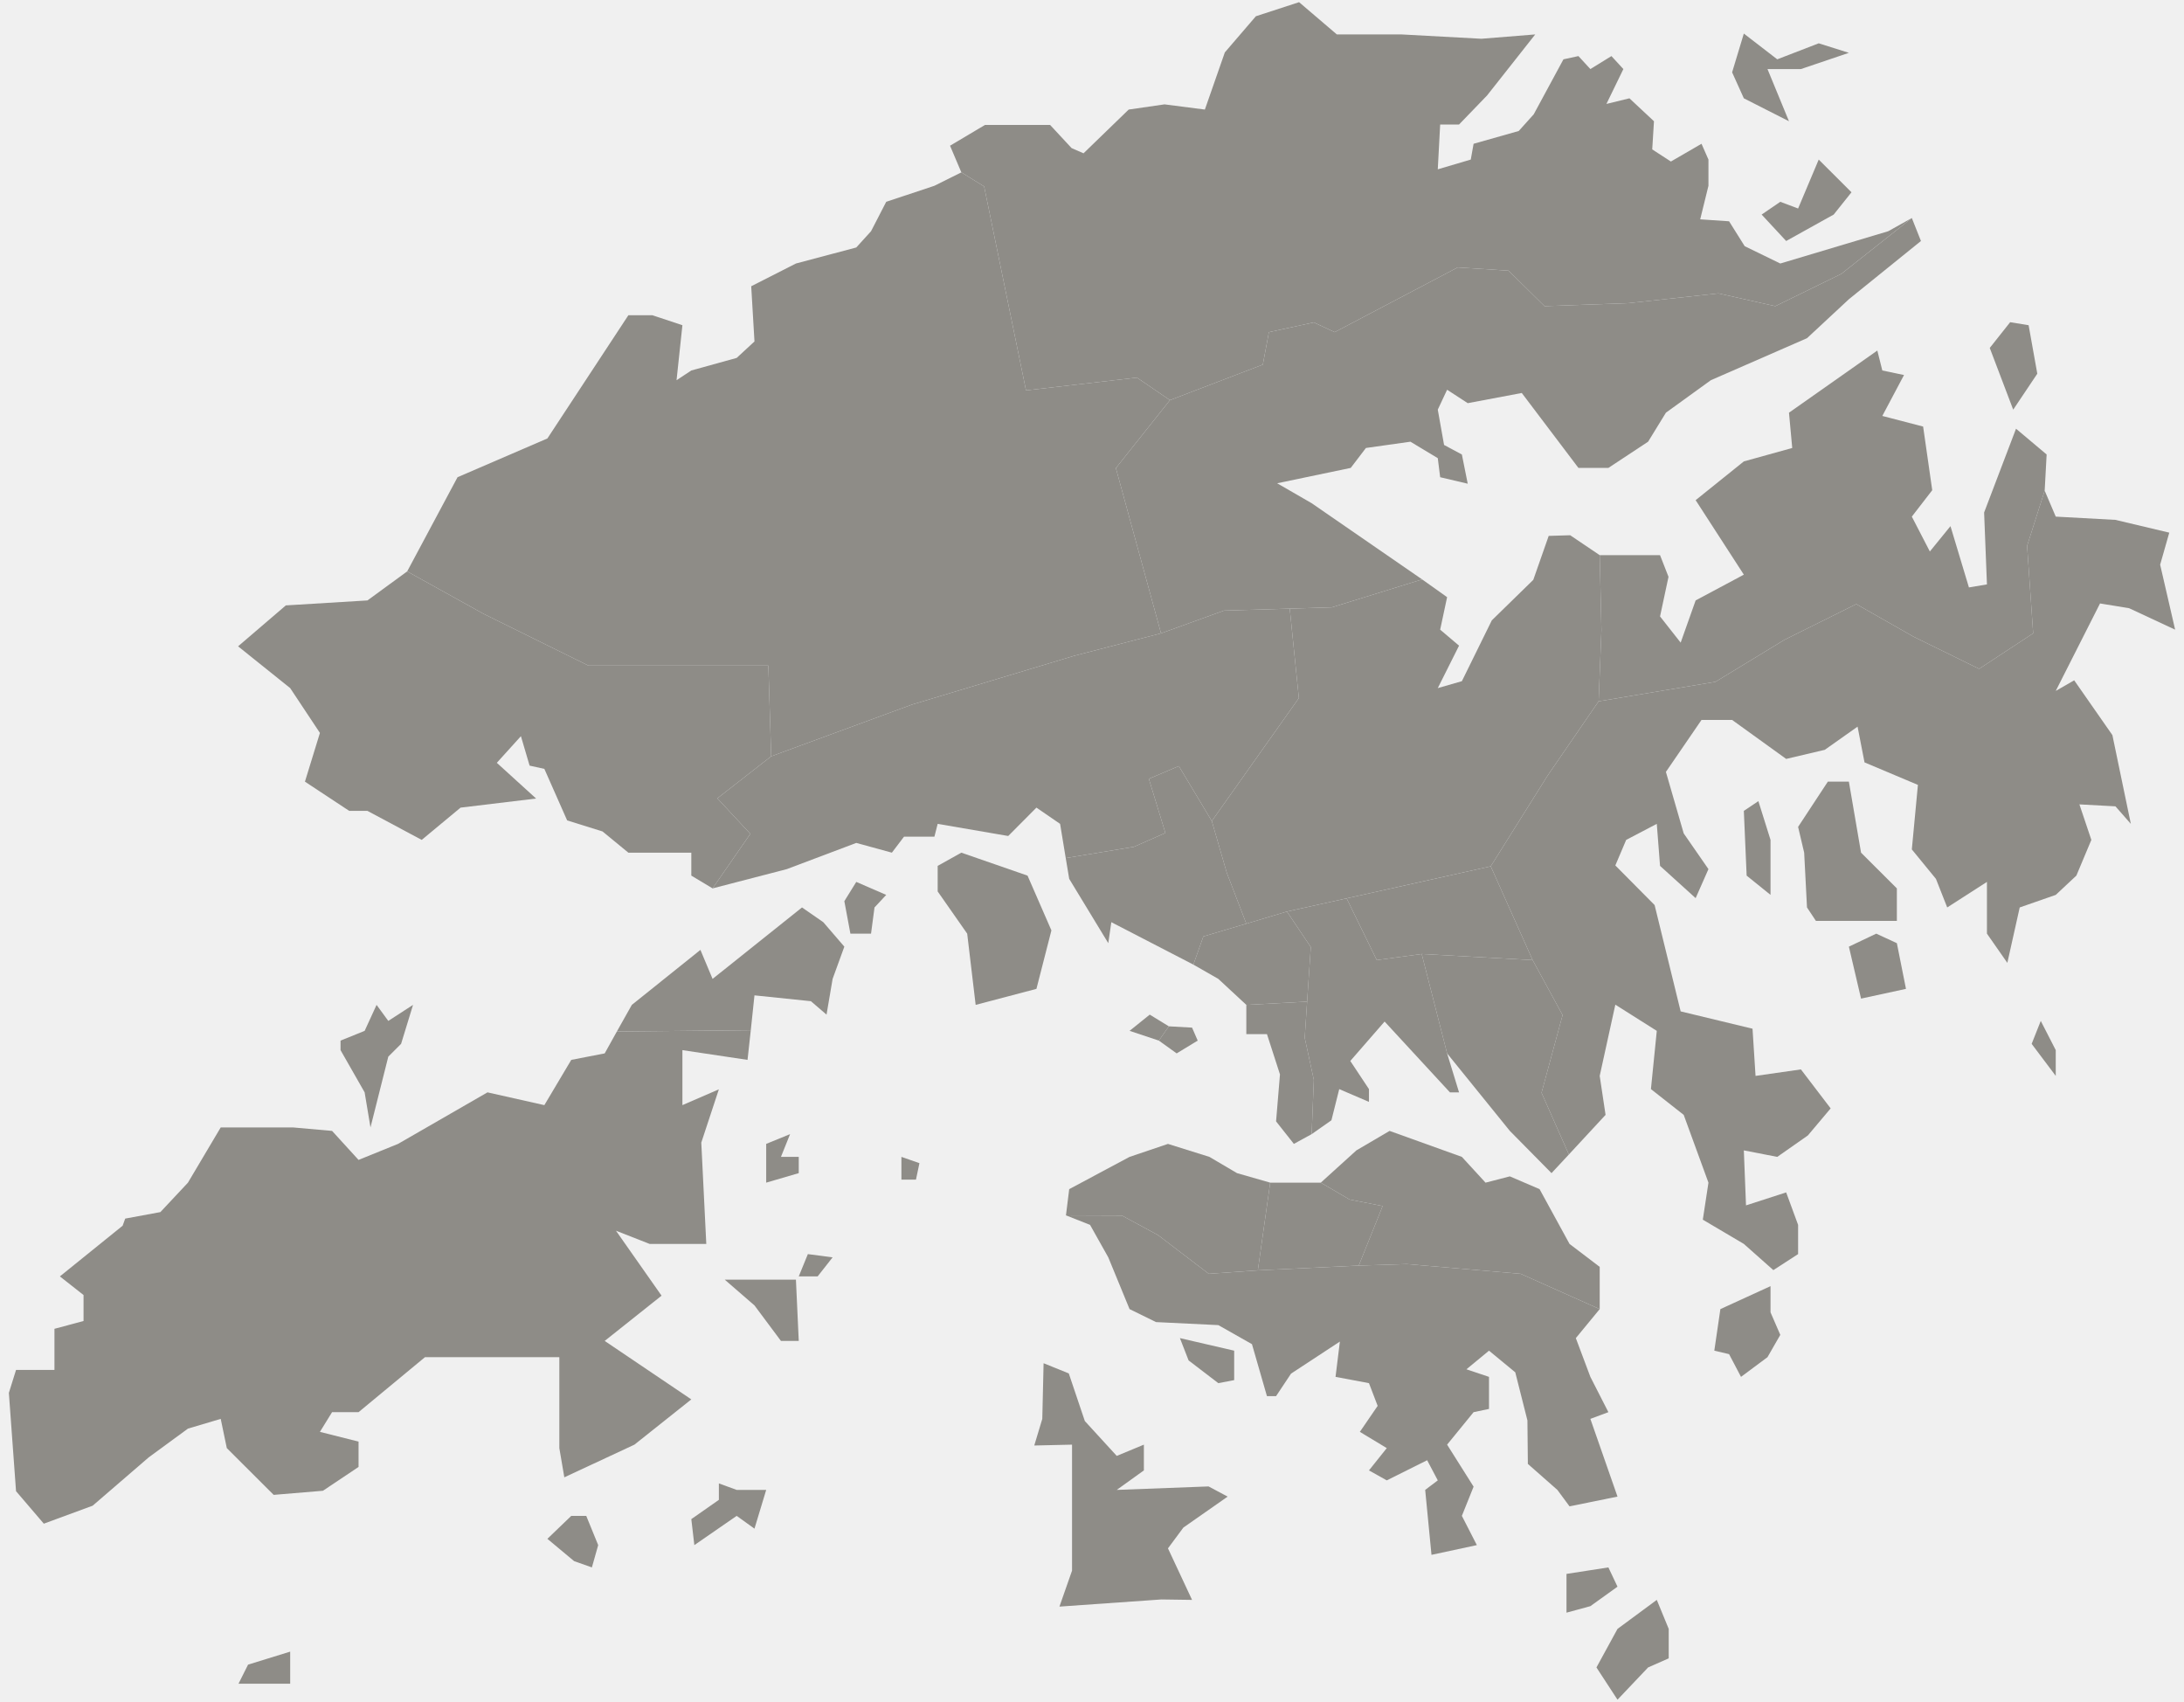
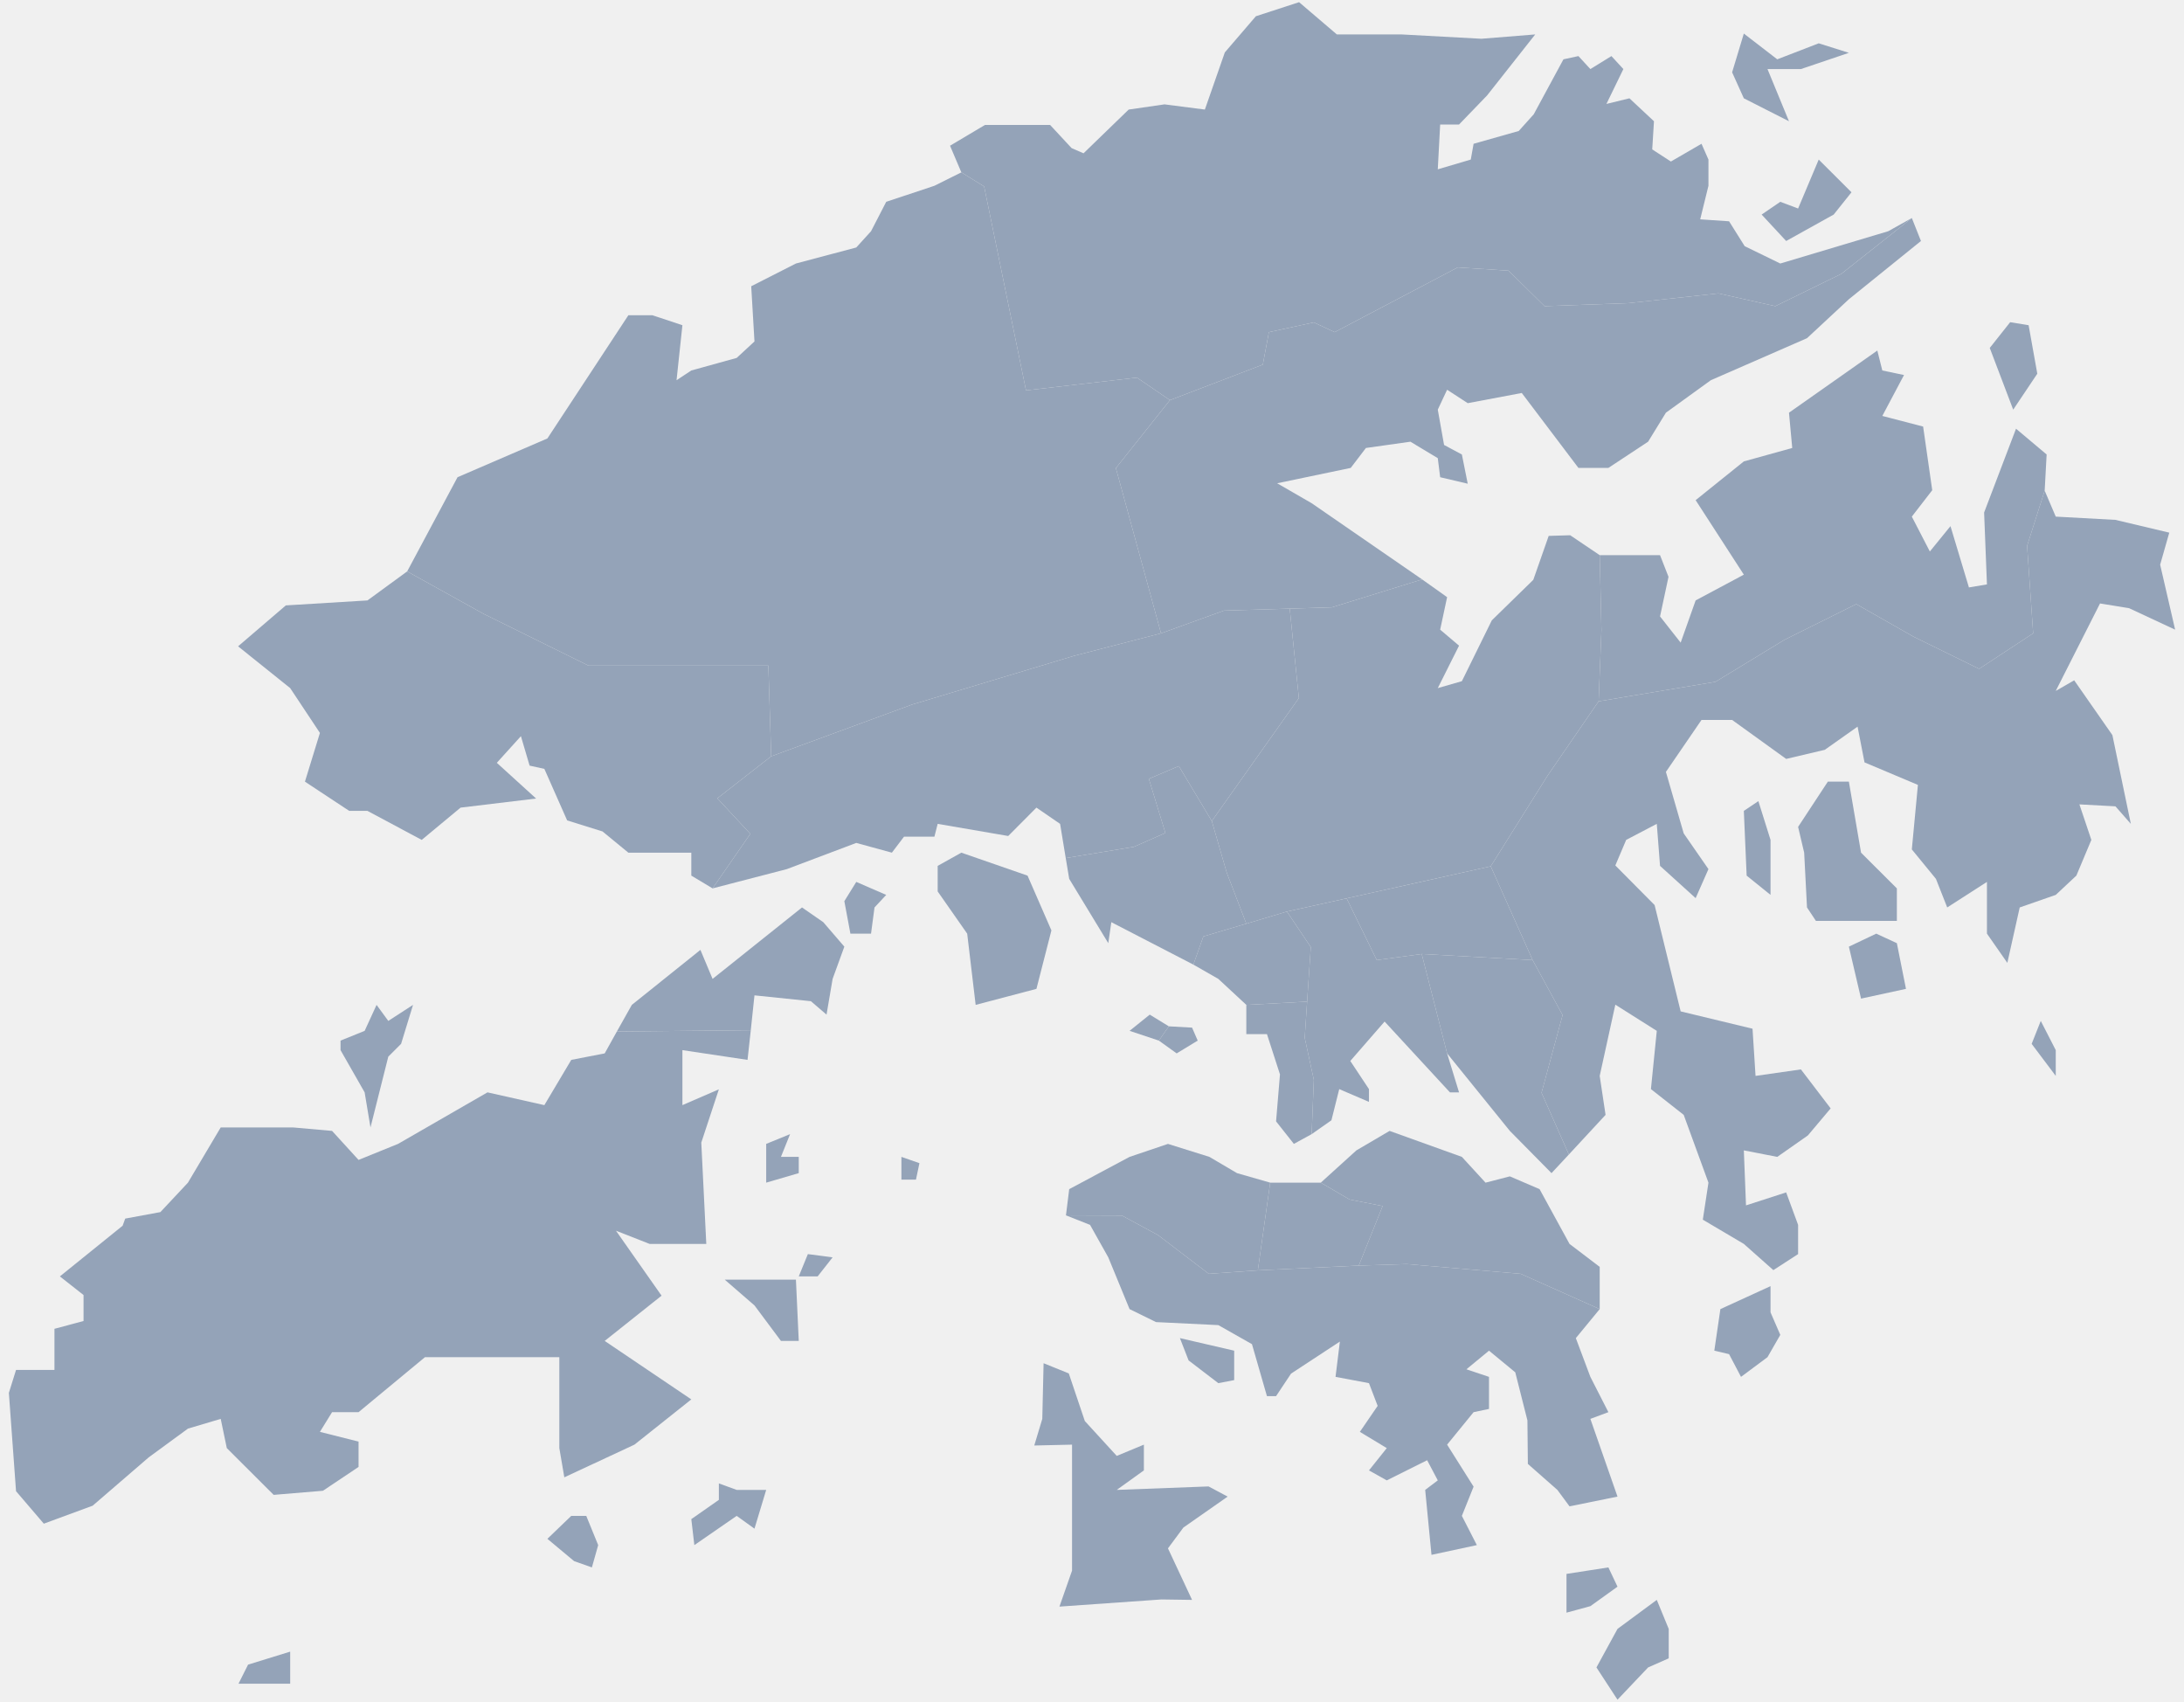
<svg xmlns="http://www.w3.org/2000/svg" width="163" height="127" viewBox="0 0 163 127" fill="none">
  <g id="hk 1" clip-path="url(#clip0_9_174)">
-     <path id="HKG5153" d="M94.8 88.254L93.877 94.798L90.216 95.056L86.425 92.164L83.736 90.71L79.556 90.694L79.799 88.738L84.303 86.331L87.17 85.362L90.264 86.331L92.322 87.543L94.8 88.254Z" fill="#8E8C87" />
-     <path id="HKG5154" d="M101.41 94.442L93.877 94.798L94.8 88.254H98.575L100.729 89.514L103.192 89.999L101.41 94.442Z" fill="#8E8C87" />
-     <path id="HKG5155" d="M119.392 97.69L113.495 95.056L104.99 94.329L101.41 94.442L103.192 89.999L100.729 89.514L98.575 88.254L101.232 85.846L103.71 84.392L109.105 86.331L110.871 88.254L112.685 87.785L114.904 88.738L117.14 92.826L119.392 94.539V97.69Z" fill="#8E8C87" />
-     <path id="HKG5156" d="M92.111 102.99L90.928 103.216L88.709 101.519L88.061 99.855L92.111 100.792V102.99ZM93.877 94.798L101.41 94.442L104.99 94.329L113.495 95.056L119.392 97.69L117.61 99.855L118.695 102.747L120.04 105.381L118.695 105.882L120.72 111.682L117.14 112.41L116.233 111.182L114.03 109.243L113.997 105.995L113.09 102.408L111.13 100.792L109.445 102.182L111.13 102.747V105.139L109.98 105.381L108.003 107.805L109.98 110.939L109.105 113.12L110.223 115.302L106.837 116.029L106.367 111.182L107.307 110.471L106.513 108.968L103.5 110.471L102.171 109.727L103.5 108.063L101.491 106.851L102.819 104.912L102.171 103.216L99.676 102.747L100 100.113L96.355 102.505L95.238 104.185H94.557L93.439 100.307L90.928 98.885L86.279 98.659L84.303 97.69L82.715 93.828L81.354 91.404L79.556 90.694L83.736 90.71L86.425 92.164L90.216 95.056L93.877 94.798Z" fill="#8E8C87" />
-     <path id="HKG5157" d="M97.894 84.634L96.566 85.361L95.238 83.681L95.529 80.175L94.557 77.169H93.018V74.988L97.554 74.746L97.376 77.444L98.056 80.579L97.894 84.634Z" fill="#8E8C87" />
-     <path id="HKG5158" d="M106.108 71.191L108.003 78.608L108.894 81.516H108.214L103.338 76.232L100.778 79.173L102.171 81.274V82.227L99.952 81.274L99.369 83.6L97.894 84.634L98.056 80.579L97.376 77.444L97.554 74.746L97.83 70.674L96.048 68.024L100.503 67.039L102.754 71.644L106.108 71.191Z" fill="#8E8C87" />
-     <path id="HKG5159" d="M87.235 76.588L88.968 76.685L89.389 77.654L87.818 78.608L86.49 77.654L87.235 76.588ZM97.554 74.746L93.018 74.988L90.928 73.049L89.065 71.983L89.811 69.882L93.018 68.929L96.048 68.024L97.83 70.674L97.554 74.746Z" fill="#8E8C87" />
-     <path id="HKG5160" d="M114.386 71.644L106.108 71.191L102.754 71.644L100.503 67.039L111.259 64.647L114.386 71.644Z" fill="#8E8C87" />
-     <path id="HKG5161" d="M114.386 71.644L116.622 75.748L115.05 81.548L117.091 86.153L115.795 87.543L112.685 84.392L108.003 78.608L106.108 71.191L114.386 71.644Z" fill="#8E8C87" />
-     <path id="HKG5162" d="M132.141 95.977V97.932L132.87 99.613L131.914 101.277L129.938 102.747L129.047 101.051L127.945 100.792L128.399 97.69L132.141 95.977ZM153.428 80.288L151.63 77.897L152.31 76.184L153.428 78.365V80.288ZM142.25 73.793L138.897 74.52L137.989 70.642L140.031 69.672L141.57 70.383L142.25 73.793ZM132.141 62.676V66.78L130.359 65.342L130.149 60.511L131.234 59.784L132.141 62.676ZM141.57 68.719H135.527L134.863 67.717L134.652 63.629L134.199 61.706L136.418 58.33H137.989L138.897 63.629L141.57 66.295V68.719ZM117.091 86.153L115.05 81.548L116.622 75.748L114.386 71.644L111.259 64.647L115.504 57.877L119.311 52.335L128.026 50.881L133.178 47.746L138.54 45.08L142.801 47.504L147.709 49.911L151.743 47.261L151.29 40.734L152.602 36.614L153.428 38.552L157.883 38.795L161.901 39.748L161.22 42.139L162.338 46.987L158.904 45.387L156.733 45.032L153.428 51.559L154.805 50.768L157.656 54.856L159.033 61.48L157.883 60.172L155.194 60.026L156.085 62.676L154.967 65.342L153.428 66.78L150.739 67.717L149.815 71.853L148.293 69.672V65.811L145.328 67.717L144.486 65.584L142.687 63.387L143.141 58.572L139.156 56.892L138.637 54.225L136.191 55.954L133.308 56.633L129.274 53.724H126.99L124.333 57.602L125.661 62.191L127.508 64.857L126.552 67.022L123.895 64.615L123.652 61.48L121.368 62.676L120.558 64.583L123.49 67.539L125.434 75.473L130.797 76.766L131.023 80.288L134.409 79.803L136.629 82.712L134.928 84.731L132.643 86.331L130.149 85.846L130.311 89.95L133.308 88.981L134.199 91.404V93.586L132.352 94.781L130.149 92.826L127.087 91.017L127.508 88.254L125.661 83.196L123.215 81.273L123.652 76.927L120.558 74.972L119.392 80.288L119.829 83.196L117.091 86.153Z" fill="#8E8C87" />
-     <path id="HKG5163" d="M119.392 41.428L119.521 47.019L119.311 52.335L115.504 57.877L111.259 64.647L100.503 67.038L96.048 68.024L93.018 68.929L91.56 65.132L90.442 61.27L96.939 52.093L96.258 45.419L99.401 45.322L106.14 43.238L108.003 44.563L107.485 46.987L108.894 48.182L107.307 51.349L109.105 50.832L111.34 46.292L114.435 43.27L115.585 39.99L117.189 39.942L119.392 41.428Z" fill="#8E8C87" />
-     <path id="HKG5164" d="M87.235 76.588L86.49 77.654L84.303 76.927L85.809 75.715L87.235 76.588ZM77.353 73.793L72.817 74.988L72.185 69.672L69.982 66.522V64.615L71.748 63.629L76.689 65.342L78.471 69.43L77.353 73.793ZM93.018 68.929L89.811 69.882L89.065 71.983L82.942 68.816L82.715 70.383L79.799 65.584L79.54 64.033L84.627 63.193L86.976 62.159L85.744 58.119L87.98 57.166L90.442 61.27L91.56 65.132L93.018 68.929Z" fill="#8E8C87" />
-     <path id="HKG5165" d="M56.034 76.879L46.038 76.975L47.156 74.988L52.275 70.884L53.182 73.049L59.857 67.717L61.444 68.816L63.016 70.642L62.141 73.049L61.687 75.715L60.521 74.713L56.309 74.277L56.034 76.879ZM65.008 69.672H63.469L63.016 67.249L63.907 65.811L66.142 66.78L65.268 67.717L65.008 69.672ZM90.442 61.27L87.98 57.166L85.744 58.119L86.976 62.159L84.627 63.193L79.54 64.033L79.119 61.48L77.353 60.268L75.247 62.385L69.982 61.48L69.739 62.434H67.471L66.564 63.629L63.907 62.902L58.723 64.857L53.182 66.295L56.001 62.224L53.539 59.574L57.556 56.439L68.07 52.577L80.155 48.942L86.652 47.261L91.35 45.565L96.258 45.419L96.939 52.093L90.442 61.27Z" fill="#8E8C87" />
-     <path id="HKG5166" d="M57.556 56.439L53.539 59.574L56.001 62.224L53.182 66.295L51.595 65.342V63.629H46.897L44.969 62.046L42.328 61.222L40.627 57.376L39.526 57.134L38.878 54.936L37.08 56.924L40.012 59.59L34.374 60.268L31.474 62.676L27.424 60.511H26.064L22.759 58.33L23.877 54.694L21.657 51.349L17.769 48.231L21.333 45.177L27.424 44.806L30.389 42.64L36.091 45.807L43.916 49.669H57.346L57.556 56.439Z" fill="#8E8C87" />
-     <path id="HKG5167" d="M87.316 29.86L83.282 34.933L86.652 47.261L80.155 48.942L68.07 52.577L57.556 56.439L57.346 49.669H43.916L36.091 45.807L30.389 42.64L34.147 35.612L40.854 32.719L46.897 23.526H48.695L50.931 24.269L50.493 28.373L51.595 27.646L54.981 26.709L56.309 25.481L56.066 21.361L59.403 19.664L63.907 18.468L65.008 17.256L66.142 15.059L69.739 13.863L71.748 12.862L73.449 13.912L76.575 29.132L84.853 28.179L87.316 29.86Z" fill="#8E8C87" />
-     <path id="HKG5168" d="M138.184 14.348L136.855 16.012L133.308 17.984L131.477 16.012L132.87 15.059L134.199 15.56L135.738 11.908L138.184 14.348ZM130.149 2.504L132.643 4.427L135.738 3.232L137.989 3.942L134.409 5.154H131.914L133.518 9.048L130.149 7.336L129.274 5.397L130.149 2.504ZM142.687 16.271L137.422 20.439L132.498 22.847L128.253 21.894L121.546 22.621L115.277 22.847L112.588 20.197L108.797 19.955L99.612 24.786L98.056 24.059L94.703 24.786L94.249 27.21L87.316 29.86L84.853 28.179L76.575 29.132L73.449 13.912L71.748 12.862L70.905 10.874L73.513 9.323H78.373L79.977 11.052L80.868 11.44L84.238 8.176L86.911 7.788L89.924 8.176L91.414 3.91L93.731 1.212L96.955 0.162L99.774 2.569H104.601L110.563 2.892L114.58 2.569L110.984 7.126L108.894 9.291H107.485L107.307 12.635L109.769 11.908L109.98 10.729L113.349 9.775L114.467 8.531L116.686 4.427L117.804 4.185L118.695 5.154L120.267 4.185L121.158 5.154L119.894 7.756L121.611 7.336L123.442 9.048L123.312 11.149L124.705 12.054L126.99 10.729L127.508 11.908V13.863L126.892 16.368L129.047 16.513L130.213 18.371L132.87 19.664L140.922 17.256L142.687 16.271Z" fill="#8E8C87" />
-     <path id="HKG5169" d="M152.602 36.614L151.29 40.734L151.743 47.261L147.709 49.911L142.801 47.504L138.54 45.08L133.178 47.746L128.026 50.881L119.311 52.335L119.521 47.019L119.392 41.428H123.895L124.527 43.044L123.895 46.001L125.434 47.956L126.552 44.806L130.149 42.883L126.552 37.324L130.149 34.432L133.761 33.43L133.518 30.797L140.112 26.159L140.484 27.646L142.104 27.985L140.484 31.039L143.53 31.831L144.21 36.581L142.687 38.552L144.032 41.154L145.571 39.263L146.948 43.836L148.293 43.61L148.082 38.245L150.463 31.992L152.748 33.915L152.602 36.614ZM152.051 27.888L150.253 30.57L148.503 25.965L150.026 24.043L151.403 24.269L152.051 27.888ZM106.14 43.238L99.401 45.322L96.258 45.419L91.35 45.565L86.652 47.261L83.282 34.933L87.316 29.86L94.249 27.21L94.703 24.786L98.056 24.059L99.612 24.786L108.797 19.955L112.588 20.197L115.277 22.847L121.546 22.621L128.253 21.894L132.498 22.847L137.422 20.44L142.687 16.271L143.368 17.984L137.989 22.33L134.863 25.238L127.686 28.373L124.333 30.797L123.004 32.962L120.04 34.917H117.804L113.576 29.326L109.542 30.086L108.003 29.084L107.307 30.57L107.776 33.204L109.105 33.915L109.542 36.096L107.485 35.612L107.307 34.19L105.265 32.962L101.944 33.43L100.81 34.917L95.319 36.064L97.894 37.551L106.14 43.238Z" fill="#8E8C87" />
-     <path id="HKG5170" d="M19.584 125.643H17.802L18.514 124.221L21.657 123.251V125.643H19.584ZM123.004 124.431L120.72 126.838L119.149 124.431L120.72 121.555L123.652 119.39L124.543 121.555V123.752L123.004 124.431ZM118.695 119.858L116.913 120.343V117.451L120.04 116.966L120.72 118.404L118.695 119.858ZM44.645 115.302L44.175 116.966L42.847 116.497L40.854 114.833L42.636 113.12H43.754L44.645 115.302ZM53.652 110.697L54.981 111.182H57.184L56.309 114.074L54.981 113.12L51.822 115.302L51.595 113.363L53.652 111.925V110.697ZM80.965 106.043L83.347 108.645L85.372 107.805V109.727L83.347 111.182L90.199 110.923L91.625 111.682L88.32 113.993L87.17 115.544L88.968 119.39L86.684 119.357L79.07 119.891L80.01 117.208V107.805L77.191 107.869L77.79 105.882L77.887 101.729L79.767 102.489L80.965 106.043ZM59.614 100.065H58.285L56.309 97.415L54.09 95.492H59.403L59.614 100.065ZM61.023 95.25H59.614L60.294 93.586L62.141 93.828L61.023 95.25ZM68.362 88.028H67.276V86.331L68.621 86.799L68.362 88.028ZM58.966 84.634L58.285 86.331H59.614V87.543L57.184 88.254V85.361L58.966 84.634ZM56.034 76.879L55.791 79.092L50.931 78.365V82.469L53.652 81.29L52.34 85.264L52.713 92.826H48.484L45.973 91.841L49.375 96.688L45.131 100.065L51.595 104.428L47.35 107.805L42.118 110.244L41.745 108.063V101.277H31.717L26.76 105.381H24.784L23.877 106.851L26.76 107.578V109.469L24.103 111.246L20.426 111.553L16.927 108.063L16.473 105.882L14.027 106.609L11.095 108.758L6.915 112.361L3.27 113.702L1.197 111.278L0.662 103.943L1.197 102.23H4.064V99.16L6.235 98.579V96.64L4.469 95.25L9.151 91.469L9.345 90.936L11.97 90.451L14.027 88.254L16.473 84.133H21.868L24.784 84.392L26.76 86.557L29.709 85.361L36.383 81.516L40.627 82.469L42.636 79.092L45.131 78.608L46.038 76.976L56.034 76.879ZM30.826 74.988L29.935 77.897L28.98 78.85L27.651 84.133L27.214 81.516L25.416 78.365V77.654L27.214 76.927L28.105 74.988L28.98 76.184L30.826 74.988Z" fill="#8E8C87" />
+     <path id="HKG5153" d="M94.8 88.254L93.877 94.798L90.216 95.056L86.425 92.164L83.736 90.71L79.556 90.694L79.799 88.738L84.303 86.331L87.17 85.362L90.264 86.331L92.322 87.543L94.8 88.254Z" fill="#94a3b8" />
+     <path id="HKG5154" d="M101.41 94.442L93.877 94.798L94.8 88.254H98.575L100.729 89.514L103.192 89.999L101.41 94.442Z" fill="#94a3b8" />
+     <path id="HKG5155" d="M119.392 97.69L113.495 95.056L104.99 94.329L101.41 94.442L103.192 89.999L100.729 89.514L98.575 88.254L101.232 85.846L103.71 84.392L109.105 86.331L110.871 88.254L112.685 87.785L114.904 88.738L117.14 92.826L119.392 94.539V97.69Z" fill="#94a3b8" />
+     <path id="HKG5156" d="M92.111 102.99L90.928 103.216L88.709 101.519L88.061 99.855L92.111 100.792V102.99ZM93.877 94.798L101.41 94.442L104.99 94.329L113.495 95.056L119.392 97.69L117.61 99.855L118.695 102.747L120.04 105.381L118.695 105.882L120.72 111.682L117.14 112.41L116.233 111.182L114.03 109.243L113.997 105.995L113.09 102.408L111.13 100.792L109.445 102.182L111.13 102.747V105.139L109.98 105.381L108.003 107.805L109.98 110.939L109.105 113.12L110.223 115.302L106.837 116.029L106.367 111.182L107.307 110.471L106.513 108.968L103.5 110.471L102.171 109.727L103.5 108.063L101.491 106.851L102.819 104.912L102.171 103.216L99.676 102.747L100 100.113L96.355 102.505L95.238 104.185H94.557L93.439 100.307L90.928 98.885L86.279 98.659L84.303 97.69L82.715 93.828L81.354 91.404L79.556 90.694L83.736 90.71L86.425 92.164L90.216 95.056L93.877 94.798Z" fill="#94a3b8" />
+     <path id="HKG5157" d="M97.894 84.634L96.566 85.361L95.238 83.681L95.529 80.175L94.557 77.169H93.018V74.988L97.554 74.746L97.376 77.444L98.056 80.579L97.894 84.634Z" fill="#94a3b8" />
+     <path id="HKG5158" d="M106.108 71.191L108.003 78.608L108.894 81.516H108.214L103.338 76.232L100.778 79.173L102.171 81.274V82.227L99.952 81.274L99.369 83.6L97.894 84.634L98.056 80.579L97.376 77.444L97.554 74.746L97.83 70.674L96.048 68.024L100.503 67.039L102.754 71.644L106.108 71.191Z" fill="#94a3b8" />
+     <path id="HKG5159" d="M87.235 76.588L88.968 76.685L89.389 77.654L87.818 78.608L86.49 77.654L87.235 76.588ZM97.554 74.746L93.018 74.988L90.928 73.049L89.065 71.983L89.811 69.882L93.018 68.929L96.048 68.024L97.83 70.674L97.554 74.746Z" fill="#94a3b8" />
+     <path id="HKG5160" d="M114.386 71.644L106.108 71.191L102.754 71.644L100.503 67.039L111.259 64.647L114.386 71.644Z" fill="#94a3b8" />
+     <path id="HKG5161" d="M114.386 71.644L116.622 75.748L115.05 81.548L117.091 86.153L115.795 87.543L112.685 84.392L108.003 78.608L106.108 71.191L114.386 71.644Z" fill="#94a3b8" />
+     <path id="HKG5162" d="M132.141 95.977V97.932L132.87 99.613L131.914 101.277L129.938 102.747L129.047 101.051L127.945 100.792L128.399 97.69L132.141 95.977ZM153.428 80.288L151.63 77.897L152.31 76.184L153.428 78.365V80.288ZM142.25 73.793L138.897 74.52L137.989 70.642L140.031 69.672L141.57 70.383L142.25 73.793ZM132.141 62.676V66.78L130.359 65.342L130.149 60.511L131.234 59.784L132.141 62.676ZM141.57 68.719H135.527L134.863 67.717L134.652 63.629L134.199 61.706L136.418 58.33H137.989L138.897 63.629L141.57 66.295V68.719ZM117.091 86.153L115.05 81.548L116.622 75.748L114.386 71.644L111.259 64.647L115.504 57.877L119.311 52.335L128.026 50.881L133.178 47.746L138.54 45.08L142.801 47.504L147.709 49.911L151.743 47.261L151.29 40.734L152.602 36.614L153.428 38.552L157.883 38.795L161.901 39.748L161.22 42.139L162.338 46.987L158.904 45.387L156.733 45.032L153.428 51.559L154.805 50.768L157.656 54.856L159.033 61.48L157.883 60.172L155.194 60.026L156.085 62.676L154.967 65.342L153.428 66.78L150.739 67.717L149.815 71.853L148.293 69.672V65.811L145.328 67.717L144.486 65.584L142.687 63.387L143.141 58.572L139.156 56.892L138.637 54.225L136.191 55.954L133.308 56.633L129.274 53.724H126.99L124.333 57.602L125.661 62.191L127.508 64.857L126.552 67.022L123.895 64.615L123.652 61.48L121.368 62.676L120.558 64.583L123.49 67.539L125.434 75.473L130.797 76.766L131.023 80.288L134.409 79.803L136.629 82.712L134.928 84.731L132.643 86.331L130.149 85.846L130.311 89.95L133.308 88.981L134.199 91.404V93.586L132.352 94.781L130.149 92.826L127.087 91.017L127.508 88.254L125.661 83.196L123.215 81.273L123.652 76.927L120.558 74.972L119.392 80.288L119.829 83.196L117.091 86.153Z" fill="#94a3b8" />
+     <path id="HKG5163" d="M119.392 41.428L119.521 47.019L119.311 52.335L115.504 57.877L111.259 64.647L100.503 67.038L96.048 68.024L93.018 68.929L91.56 65.132L90.442 61.27L96.939 52.093L96.258 45.419L99.401 45.322L106.14 43.238L108.003 44.563L107.485 46.987L108.894 48.182L107.307 51.349L109.105 50.832L111.34 46.292L114.435 43.27L115.585 39.99L117.189 39.942L119.392 41.428Z" fill="#94a3b8" />
+     <path id="HKG5164" d="M87.235 76.588L86.49 77.654L84.303 76.927L85.809 75.715L87.235 76.588ZM77.353 73.793L72.817 74.988L72.185 69.672L69.982 66.522V64.615L71.748 63.629L76.689 65.342L78.471 69.43L77.353 73.793ZM93.018 68.929L89.811 69.882L89.065 71.983L82.942 68.816L82.715 70.383L79.799 65.584L79.54 64.033L84.627 63.193L86.976 62.159L85.744 58.119L87.98 57.166L90.442 61.27L91.56 65.132L93.018 68.929Z" fill="#94a3b8" />
+     <path id="HKG5165" d="M56.034 76.879L46.038 76.975L47.156 74.988L52.275 70.884L53.182 73.049L59.857 67.717L61.444 68.816L63.016 70.642L62.141 73.049L61.687 75.715L60.521 74.713L56.309 74.277L56.034 76.879ZM65.008 69.672H63.469L63.016 67.249L63.907 65.811L66.142 66.78L65.268 67.717L65.008 69.672ZM90.442 61.27L87.98 57.166L85.744 58.119L86.976 62.159L84.627 63.193L79.54 64.033L79.119 61.48L77.353 60.268L75.247 62.385L69.982 61.48L69.739 62.434H67.471L66.564 63.629L63.907 62.902L58.723 64.857L53.182 66.295L56.001 62.224L53.539 59.574L57.556 56.439L68.07 52.577L80.155 48.942L86.652 47.261L91.35 45.565L96.258 45.419L96.939 52.093L90.442 61.27Z" fill="#94a3b8" />
+     <path id="HKG5166" d="M57.556 56.439L53.539 59.574L56.001 62.224L53.182 66.295L51.595 65.342V63.629H46.897L44.969 62.046L42.328 61.222L40.627 57.376L39.526 57.134L38.878 54.936L37.08 56.924L40.012 59.59L34.374 60.268L31.474 62.676L27.424 60.511H26.064L22.759 58.33L23.877 54.694L21.657 51.349L17.769 48.231L21.333 45.177L27.424 44.806L30.389 42.64L36.091 45.807L43.916 49.669H57.346L57.556 56.439Z" fill="#94a3b8" />
+     <path id="HKG5167" d="M87.316 29.86L83.282 34.933L86.652 47.261L80.155 48.942L68.07 52.577L57.556 56.439L57.346 49.669H43.916L36.091 45.807L30.389 42.64L34.147 35.612L40.854 32.719L46.897 23.526H48.695L50.931 24.269L50.493 28.373L51.595 27.646L54.981 26.709L56.309 25.481L56.066 21.361L59.403 19.664L63.907 18.468L65.008 17.256L66.142 15.059L69.739 13.863L71.748 12.862L73.449 13.912L76.575 29.132L84.853 28.179L87.316 29.86Z" fill="#94a3b8" />
+     <path id="HKG5168" d="M138.184 14.348L136.855 16.012L133.308 17.984L131.477 16.012L132.87 15.059L134.199 15.56L135.738 11.908L138.184 14.348ZM130.149 2.504L132.643 4.427L135.738 3.232L137.989 3.942L134.409 5.154H131.914L133.518 9.048L130.149 7.336L129.274 5.397L130.149 2.504ZM142.687 16.271L137.422 20.439L132.498 22.847L128.253 21.894L121.546 22.621L115.277 22.847L112.588 20.197L108.797 19.955L99.612 24.786L98.056 24.059L94.703 24.786L94.249 27.21L87.316 29.86L84.853 28.179L76.575 29.132L73.449 13.912L71.748 12.862L70.905 10.874L73.513 9.323H78.373L79.977 11.052L80.868 11.44L84.238 8.176L86.911 7.788L89.924 8.176L91.414 3.91L93.731 1.212L96.955 0.162L99.774 2.569H104.601L110.563 2.892L114.58 2.569L110.984 7.126L108.894 9.291H107.485L107.307 12.635L109.769 11.908L109.98 10.729L113.349 9.775L114.467 8.531L116.686 4.427L117.804 4.185L118.695 5.154L120.267 4.185L121.158 5.154L119.894 7.756L121.611 7.336L123.442 9.048L123.312 11.149L124.705 12.054L126.99 10.729L127.508 11.908V13.863L126.892 16.368L129.047 16.513L130.213 18.371L132.87 19.664L140.922 17.256L142.687 16.271Z" fill="#94a3b8" />
+     <path id="HKG5169" d="M152.602 36.614L151.29 40.734L151.743 47.261L147.709 49.911L142.801 47.504L138.54 45.08L133.178 47.746L128.026 50.881L119.311 52.335L119.521 47.019L119.392 41.428H123.895L124.527 43.044L123.895 46.001L125.434 47.956L126.552 44.806L130.149 42.883L126.552 37.324L130.149 34.432L133.761 33.43L133.518 30.797L140.112 26.159L140.484 27.646L142.104 27.985L140.484 31.039L143.53 31.831L144.21 36.581L142.687 38.552L144.032 41.154L145.571 39.263L146.948 43.836L148.293 43.61L148.082 38.245L150.463 31.992L152.748 33.915L152.602 36.614ZM152.051 27.888L150.253 30.57L148.503 25.965L150.026 24.043L151.403 24.269L152.051 27.888ZM106.14 43.238L99.401 45.322L96.258 45.419L91.35 45.565L86.652 47.261L83.282 34.933L87.316 29.86L94.249 27.21L94.703 24.786L98.056 24.059L99.612 24.786L108.797 19.955L112.588 20.197L115.277 22.847L121.546 22.621L128.253 21.894L132.498 22.847L137.422 20.44L142.687 16.271L143.368 17.984L137.989 22.33L134.863 25.238L127.686 28.373L124.333 30.797L123.004 32.962L120.04 34.917H117.804L113.576 29.326L109.542 30.086L108.003 29.084L107.307 30.57L107.776 33.204L109.105 33.915L109.542 36.096L107.485 35.612L107.307 34.19L105.265 32.962L101.944 33.43L100.81 34.917L95.319 36.064L97.894 37.551L106.14 43.238Z" fill="#94a3b8" />
+     <path id="HKG5170" d="M19.584 125.643H17.802L18.514 124.221L21.657 123.251V125.643H19.584ZM123.004 124.431L120.72 126.838L119.149 124.431L120.72 121.555L123.652 119.39L124.543 121.555V123.752L123.004 124.431ZM118.695 119.858L116.913 120.343V117.451L120.04 116.966L120.72 118.404L118.695 119.858ZM44.645 115.302L44.175 116.966L42.847 116.497L40.854 114.833L42.636 113.12H43.754L44.645 115.302ZM53.652 110.697L54.981 111.182H57.184L56.309 114.074L54.981 113.12L51.822 115.302L51.595 113.363L53.652 111.925V110.697ZM80.965 106.043L83.347 108.645L85.372 107.805V109.727L83.347 111.182L90.199 110.923L91.625 111.682L88.32 113.993L87.17 115.544L88.968 119.39L86.684 119.357L79.07 119.891L80.01 117.208V107.805L77.191 107.869L77.79 105.882L77.887 101.729L79.767 102.489L80.965 106.043ZM59.614 100.065H58.285L56.309 97.415L54.09 95.492H59.403L59.614 100.065ZM61.023 95.25H59.614L60.294 93.586L62.141 93.828L61.023 95.25ZM68.362 88.028H67.276V86.331L68.621 86.799L68.362 88.028ZM58.966 84.634L58.285 86.331H59.614V87.543L57.184 88.254V85.361L58.966 84.634ZM56.034 76.879L55.791 79.092L50.931 78.365V82.469L53.652 81.29L52.34 85.264L52.713 92.826H48.484L45.973 91.841L49.375 96.688L45.131 100.065L51.595 104.428L47.35 107.805L42.118 110.244L41.745 108.063V101.277H31.717L26.76 105.381H24.784L23.877 106.851L26.76 107.578V109.469L24.103 111.246L20.426 111.553L16.927 108.063L16.473 105.882L14.027 106.609L11.095 108.758L6.915 112.361L3.27 113.702L1.197 111.278L0.662 103.943L1.197 102.23H4.064V99.16L6.235 98.579V96.64L4.469 95.25L9.151 91.469L9.345 90.936L11.97 90.451L14.027 88.254L16.473 84.133H21.868L24.784 84.392L26.76 86.557L29.709 85.361L36.383 81.516L40.627 82.469L42.636 79.092L45.131 78.608L46.038 76.976L56.034 76.879ZM30.826 74.988L29.935 77.897L28.98 78.85L27.651 84.133L27.214 81.516L25.416 78.365V77.654L27.214 76.927L28.105 74.988L28.98 76.184L30.826 74.988Z" fill="#94a3b8" />
  </g>
  <defs>
    <clipPath id="clip0_9_174">
      <rect width="162" height="127" fill="white" transform="translate(0.5)" />
    </clipPath>
  </defs>
</svg>
